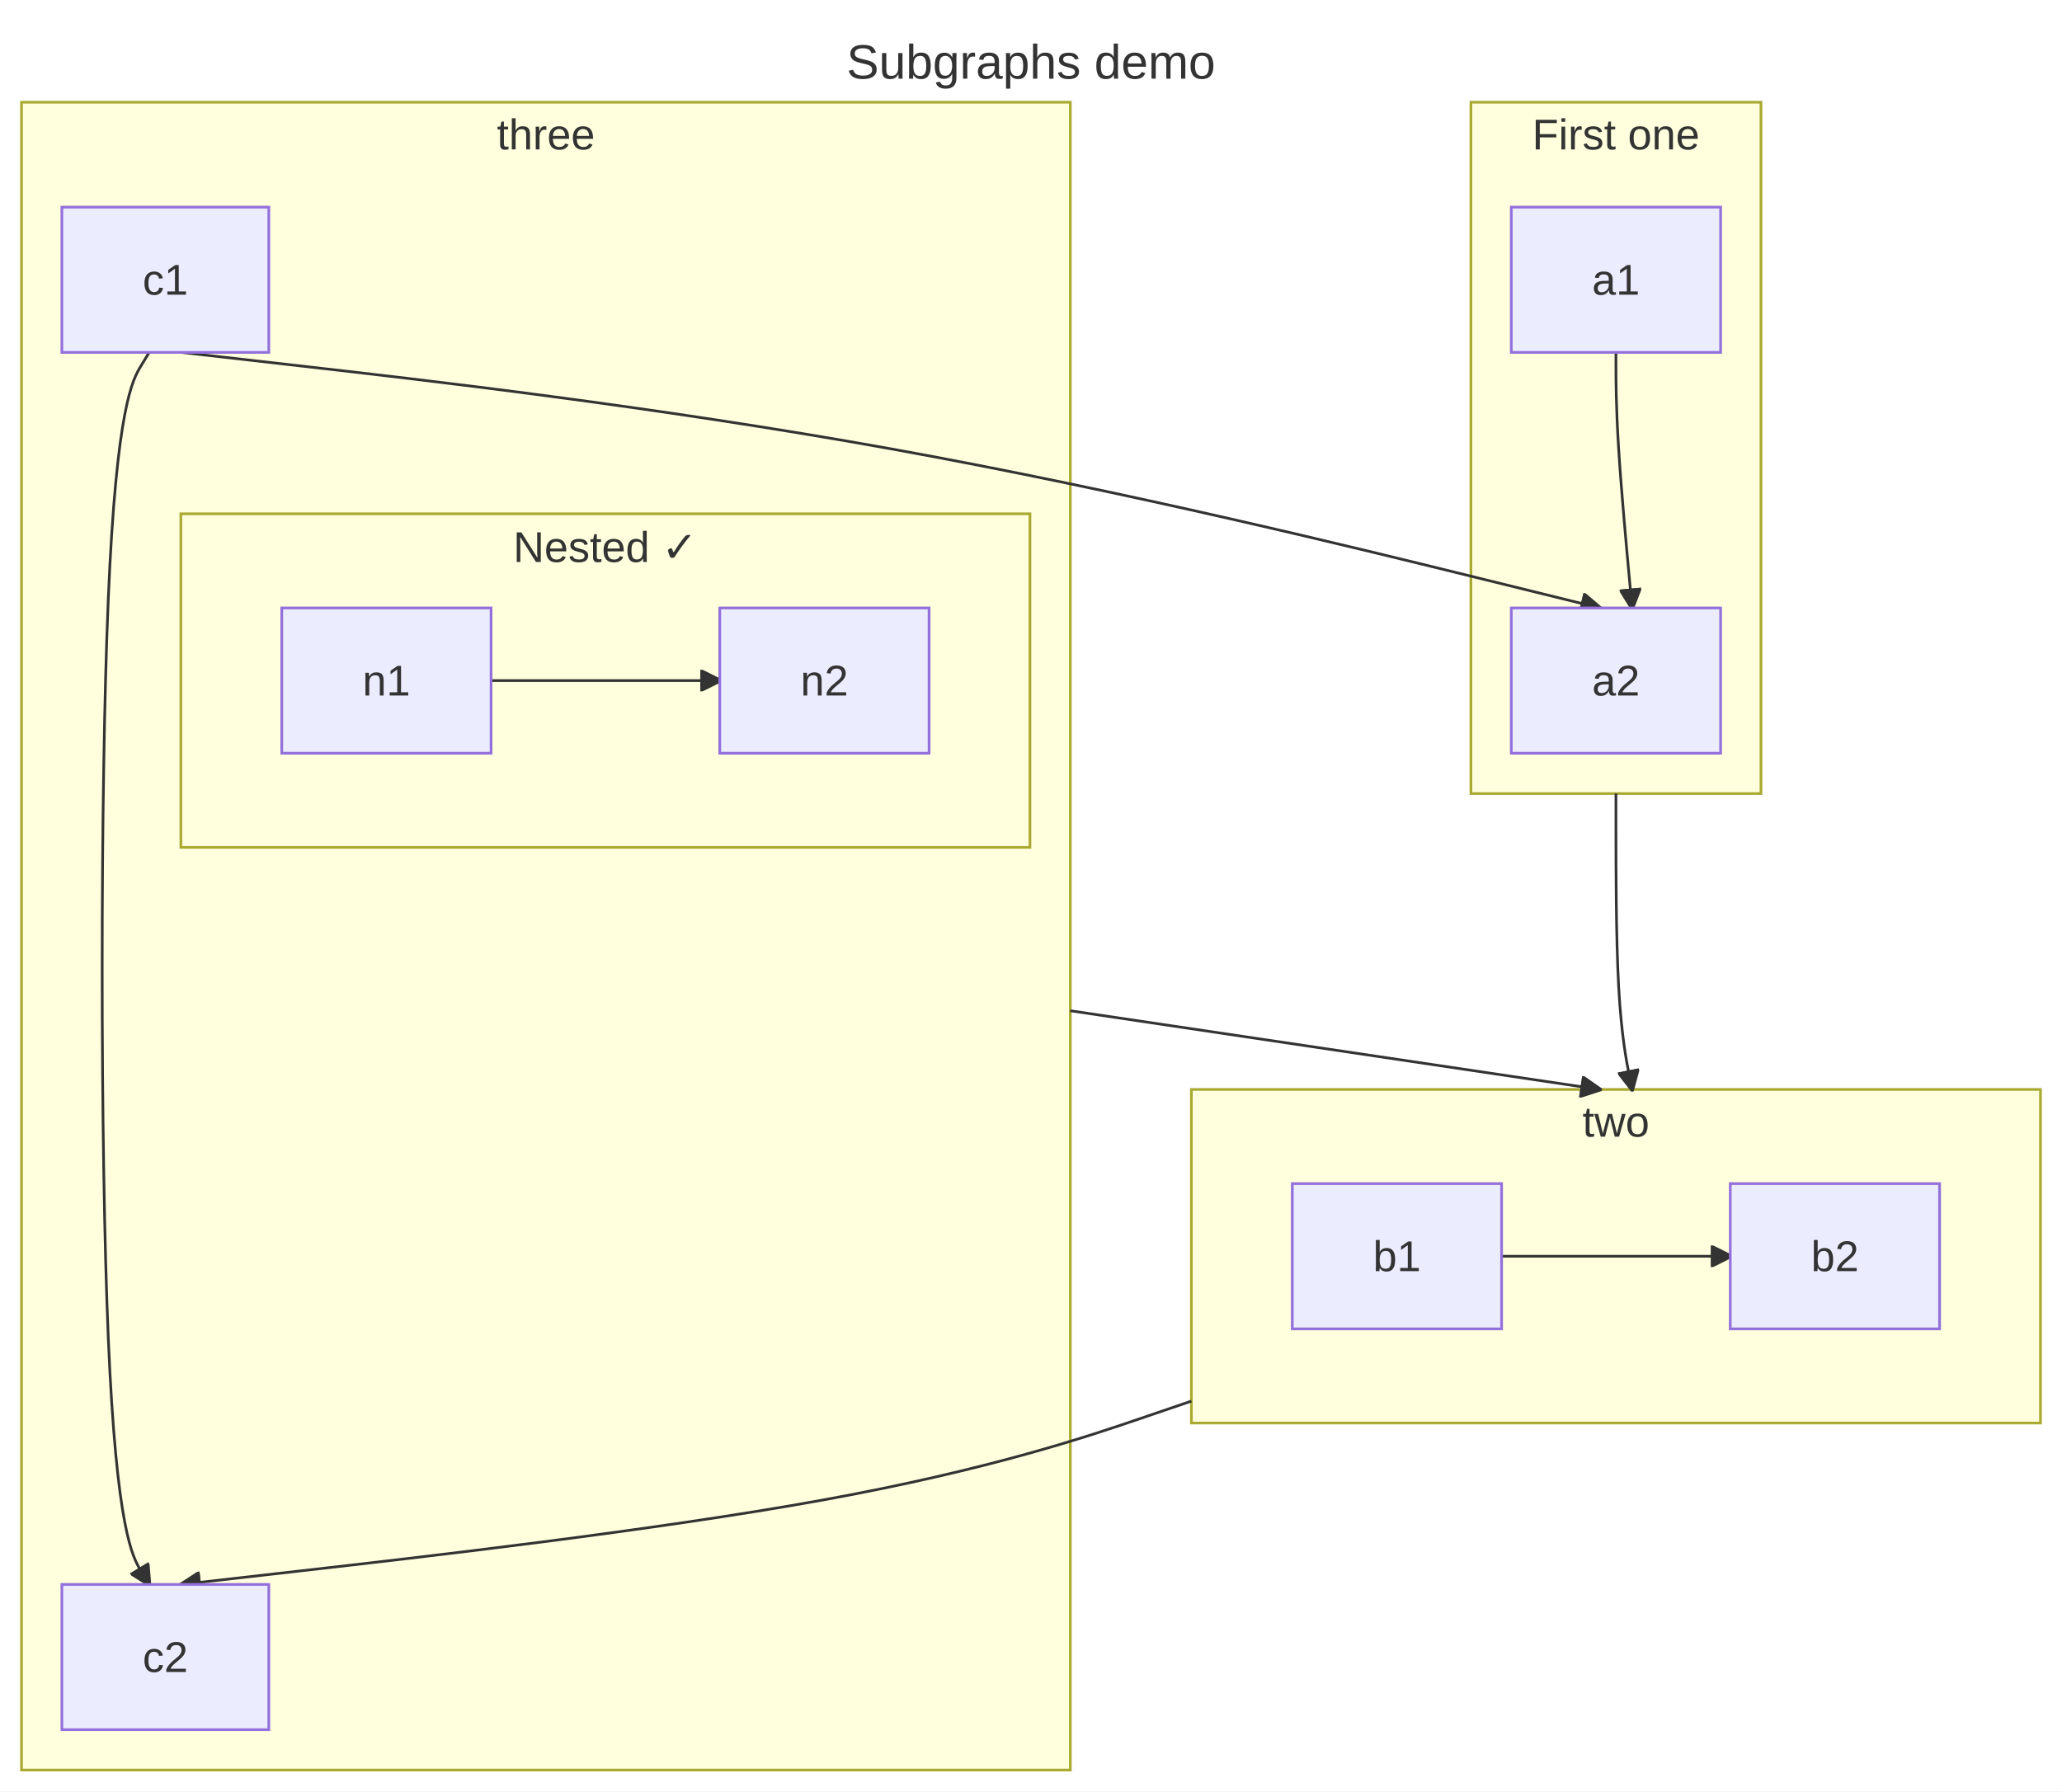
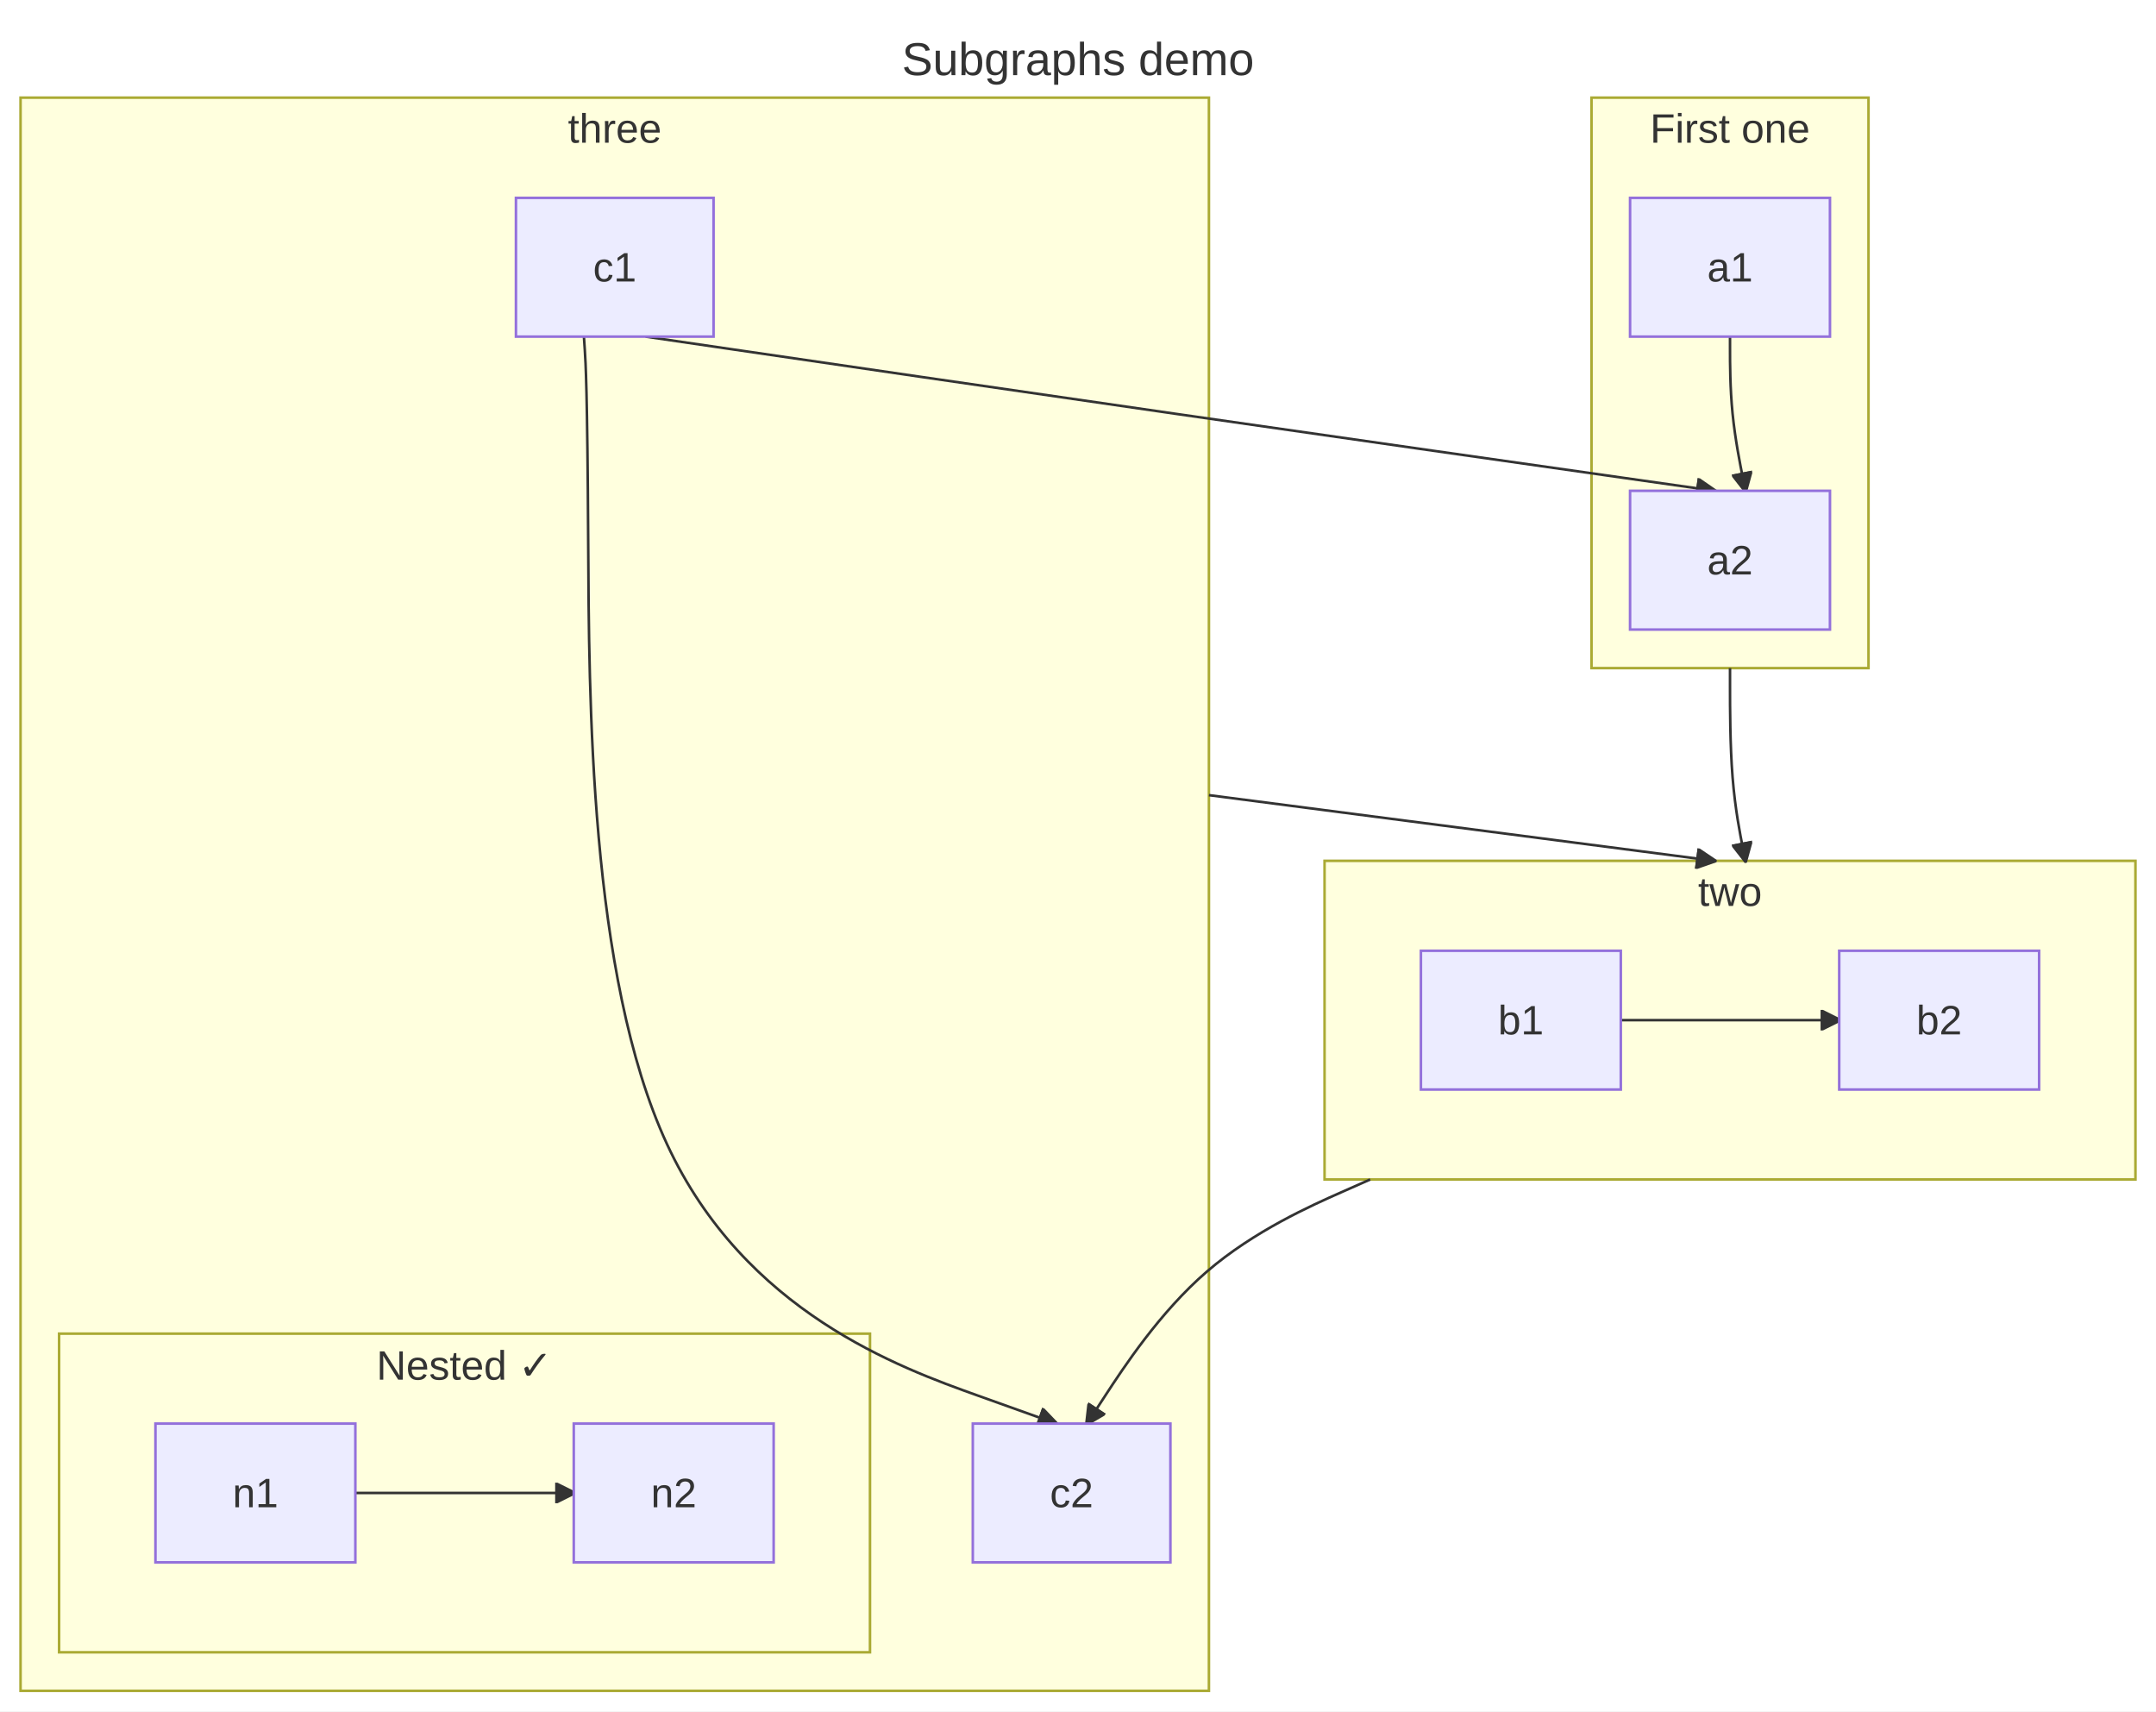
- <svg xmlns="http://www.w3.org/2000/svg" id="mermaid" class="flowchart" width="766.41" height="666" viewBox="-621.17 -47 766.41 666" role="graphics-document document" aria-roledescription="flowchart-v2">
+ <svg xmlns="http://www.w3.org/2000/svg" id="mermaid" class="flowchart" width="839.09" height="666" viewBox="-718.08 -47 839.09 666" role="graphics-document document" aria-roledescription="flowchart-v2">
  <style>#mermaid{font-family:"trebuchet ms",verdana,arial,sans-serif;font-size:16px;fill:#333;}#mermaid .node rect,#mermaid .node circle,#mermaid .node ellipse,#mermaid .node polygon,#mermaid .node path{fill:#ECECFF;stroke:#9370DB;stroke-width:1px;}#mermaid .flowchart-link{stroke:#333333;fill:none;stroke-width:1px;}#mermaid .thick{stroke-width:3.5px;}#mermaid .dotted{stroke-dasharray:3;}#mermaid .edgeLabel rect{fill:rgba(232,232,232,0.8);stroke:none;}#mermaid .cluster rect{fill:#ffffde;stroke:#aaaa33;stroke-width:1px;}#mermaid .marker{fill:#333333;stroke:#333333;}#mermaid text{fill:#333;text-anchor:middle;dominant-baseline:central;}#mermaid .title{font-size:18px;}</style>
  <defs>
    <marker id="mm-arrow-end" class="marker" viewBox="0 0 10 10" refX="9" refY="5" markerUnits="userSpaceOnUse" markerWidth="8" markerHeight="8" orient="auto">
      <path d="M 0 0 L 10 5 L 0 10 z" class="marker" />
    </marker>
    <marker id="mm-arrow-start" class="marker" viewBox="0 0 10 10" refX="1" refY="5" markerUnits="userSpaceOnUse" markerWidth="8" markerHeight="8" orient="auto">
      <path d="M 10 0 L 0 5 L 10 10 z" class="marker" />
    </marker>
    <marker id="mm-circle-end" class="marker" viewBox="0 0 10 10" refX="9" refY="5" markerUnits="userSpaceOnUse" markerWidth="10" markerHeight="10" orient="auto">
      <circle cx="5" cy="5" r="4" class="marker" />
    </marker>
    <marker id="mm-circle-start" class="marker" viewBox="0 0 10 10" refX="1" refY="5" markerUnits="userSpaceOnUse" markerWidth="10" markerHeight="10" orient="auto">
      <circle cx="5" cy="5" r="4" class="marker" />
    </marker>
    <marker id="mm-cross-end" class="marker" viewBox="0 0 11 11" refX="10" refY="5.5" markerUnits="userSpaceOnUse" markerWidth="11" markerHeight="11" orient="auto">
      <path d="M 1 1 L 10 10 M 10 1 L 1 10" class="marker" style="stroke-width:2px" />
    </marker>
    <marker id="mm-cross-start" class="marker" viewBox="0 0 11 11" refX="1" refY="5.5" markerUnits="userSpaceOnUse" markerWidth="11" markerHeight="11" orient="auto">
      <path d="M 1 1 L 10 10 M 10 1 L 1 10" class="marker" style="stroke-width:2px" />
    </marker>
  </defs>
-   <rect x="-621.17" y="-47" width="766.41" height="666" fill="white" />
-   <text class="title" x="-237.96" y="-24">Subgraphs demo</text>
+   <rect x="-718.08" y="-47" width="839.09" height="666" fill="white" />
+   <text class="title" x="-298.53" y="-24">Subgraphs demo</text>
  <g class="root">
    <g class="clusters">
      <g class="cluster" id="one">
-         <rect x="-74.45" y="-9" width="107.8" height="257" />
-         <text class="cluster-label" x="-20.55" y="3">First one</text>
+         <rect x="-98.68" y="-9" width="107.8" height="222" />
+         <text class="cluster-label" x="-44.78" y="3">First one</text>
      </g>
      <g class="cluster" id="two">
-         <rect x="-178.35" y="358" width="315.59" height="124" />
-         <text class="cluster-label" x="-20.55" y="370">two</text>
+         <rect x="-202.58" y="288" width="315.59" height="124" />
+         <text class="cluster-label" x="-44.78" y="300">two</text>
      </g>
      <g class="cluster" id="three">
-         <rect x="-613.17" y="-9" width="389.82" height="620" />
-         <text class="cluster-label" x="-418.26" y="3">three</text>
+         <rect x="-710.08" y="-9" width="462.5" height="620" />
+         <text class="cluster-label" x="-478.83" y="3">three</text>
      </g>
      <g class="cluster" id="nested">
-         <rect x="-553.95" y="144" width="315.59" height="124" />
-         <text class="cluster-label" x="-396.15" y="156">Nested ✓</text>
+         <rect x="-695.08" y="472" width="315.59" height="124" />
+         <text class="cluster-label" x="-537.28" y="484">Nested ✓</text>
      </g>
    </g>
    <g class="edgePaths">
-       <path id="L_c1_a2_0" class="flowchart-link" d="M-553.72,84L-509.79,89C-465.86,94 -378,104 -290.14,119.83C-202.28,135.67 -114.42,157.33 -70.49,168.17L-26.55,179" marker-end="url(#mm-arrow-end)" />
-       <path id="L_a1_a2_1" class="flowchart-link" d="M-20.55,84L-20.55,89C-20.55,94 -20.55,104 -19.55,119.83C-18.55,135.67 -16.55,157.33 -15.55,168.17L-14.55,179" marker-end="url(#mm-arrow-end)" />
-       <path id="L_b1_b2_2" class="flowchart-link" d="M-63.05,420L21.95,420" marker-end="url(#mm-arrow-end)" />
-       <path id="L_c1_c2_3" class="flowchart-link" d="M-565.72,84L-568.76,89C-571.79,94 -577.87,104 -580.91,175.33C-583.95,246.67 -583.95,379.33 -580.91,450.67C-577.87,522 -571.79,532 -568.76,537L-565.72,542" marker-end="url(#mm-arrow-end)" />
-       <path id="L_n1_n2_4" class="flowchart-link" d="M-438.65,206L-353.65,206" marker-end="url(#mm-arrow-end)" />
-       <path id="L_one_two_5" class="flowchart-link" d="M-20.55,248L-20.55,261.33C-20.55,274.67 -20.55,301.33 -19.55,319.67C-18.55,338 -16.55,348 -15.55,353L-14.55,358" marker-end="url(#mm-arrow-end)" />
-       <path id="L_three_two_6" class="flowchart-link" d="M-223.35,328.74L-26.55,358" marker-end="url(#mm-arrow-end)" />
-       <path id="L_two_c2_7" class="flowchart-link" d="M-178.35,473.85L-196.98,480.21C-215.61,486.57 -252.88,499.28 -315.44,510.64C-378,522 -465.86,532 -509.79,537L-553.72,542" marker-end="url(#mm-arrow-end)" />
+       <path id="L_c1_a2_0" class="flowchart-link" d="M-466.83,84L-432.66,89C-398.49,94 -330.15,104 -260.8,114C-191.46,124 -121.12,134 -85.95,139L-50.78,144" marker-end="url(#mm-arrow-end)" />
+       <path id="L_a1_a2_1" class="flowchart-link" d="M-44.78,84L-44.78,89C-44.78,94 -44.78,104 -43.78,114C-42.78,124 -40.78,134 -39.78,139L-38.78,144" marker-end="url(#mm-arrow-end)" />
+       <path id="L_b1_b2_2" class="flowchart-link" d="M-87.28,350L-2.28,350" marker-end="url(#mm-arrow-end)" />
+       <path id="L_c1_c2_3" class="flowchart-link" d="M-490.83,84L-490.49,89C-490.16,94 -489.49,104 -489.16,163.67C-488.83,223.33 -488.83,332.67 -458.53,398.17C-428.23,463.67 -367.63,485.33 -337.33,496.17L-307.03,507" marker-end="url(#mm-arrow-end)" />
+       <path id="L_n1_n2_4" class="flowchart-link" d="M-579.78,534L-494.78,534" marker-end="url(#mm-arrow-end)" />
+       <path id="L_one_two_5" class="flowchart-link" d="M-44.78,213L-44.78,220.5C-44.78,228 -44.78,243 -43.78,255.5C-42.78,268 -40.78,278 -39.78,283L-38.78,288" marker-end="url(#mm-arrow-end)" />
+       <path id="L_three_two_6" class="flowchart-link" d="M-247.58,262.44L-50.78,288" marker-end="url(#mm-arrow-end)" />
+       <path id="L_two_c2_7" class="flowchart-link" d="M-184.82,412L-196.11,417C-207.4,422 -229.99,432 -248.36,447.83C-266.73,463.67 -280.88,485.33 -287.96,496.17L-295.03,507" marker-end="url(#mm-arrow-end)" />
    </g>
    <g class="edgeLabels" />
    <g class="nodes">
-       <g class="node default" id="flowchart-c1-0" transform="translate(-559.72,57)">
+       <g class="node default" id="flowchart-c1-0" transform="translate(-478.83,57)">
        <rect x="-38.45" y="-27" width="76.91" height="54" />
        <text class="nodeLabel" x="0" y="0">c1</text>
      </g>
-       <g class="node default" id="flowchart-a2-1" transform="translate(-20.55,206)">
+       <g class="node default" id="flowchart-a2-1" transform="translate(-44.78,171)">
        <rect x="-38.9" y="-27" width="77.8" height="54" />
        <text class="nodeLabel" x="0" y="0">a2</text>
      </g>
-       <g class="node default" id="flowchart-a1-2" transform="translate(-20.55,57)">
+       <g class="node default" id="flowchart-a1-2" transform="translate(-44.78,57)">
        <rect x="-38.9" y="-27" width="77.8" height="54" />
        <text class="nodeLabel" x="0" y="0">a1</text>
      </g>
-       <g class="node default" id="flowchart-b1-3" transform="translate(-101.95,420)">
+       <g class="node default" id="flowchart-b1-3" transform="translate(-126.18,350)">
        <rect x="-38.9" y="-27" width="77.8" height="54" />
        <text class="nodeLabel" x="0" y="0">b1</text>
      </g>
-       <g class="node default" id="flowchart-b2-4" transform="translate(60.84,420)">
+       <g class="node default" id="flowchart-b2-4" transform="translate(36.62,350)">
        <rect x="-38.9" y="-27" width="77.8" height="54" />
        <text class="nodeLabel" x="0" y="0">b2</text>
      </g>
-       <g class="node default" id="flowchart-c2-5" transform="translate(-559.72,569)">
+       <g class="node default" id="flowchart-c2-5" transform="translate(-301.03,534)">
        <rect x="-38.45" y="-27" width="76.91" height="54" />
        <text class="nodeLabel" x="0" y="0">c2</text>
      </g>
-       <g class="node default" id="flowchart-n1-6" transform="translate(-477.55,206)">
+       <g class="node default" id="flowchart-n1-6" transform="translate(-618.68,534)">
        <rect x="-38.9" y="-27" width="77.8" height="54" />
        <text class="nodeLabel" x="0" y="0">n1</text>
      </g>
-       <g class="node default" id="flowchart-n2-7" transform="translate(-314.75,206)">
+       <g class="node default" id="flowchart-n2-7" transform="translate(-455.88,534)">
        <rect x="-38.9" y="-27" width="77.8" height="54" />
        <text class="nodeLabel" x="0" y="0">n2</text>
      </g>
    </g>
  </g>
</svg>
